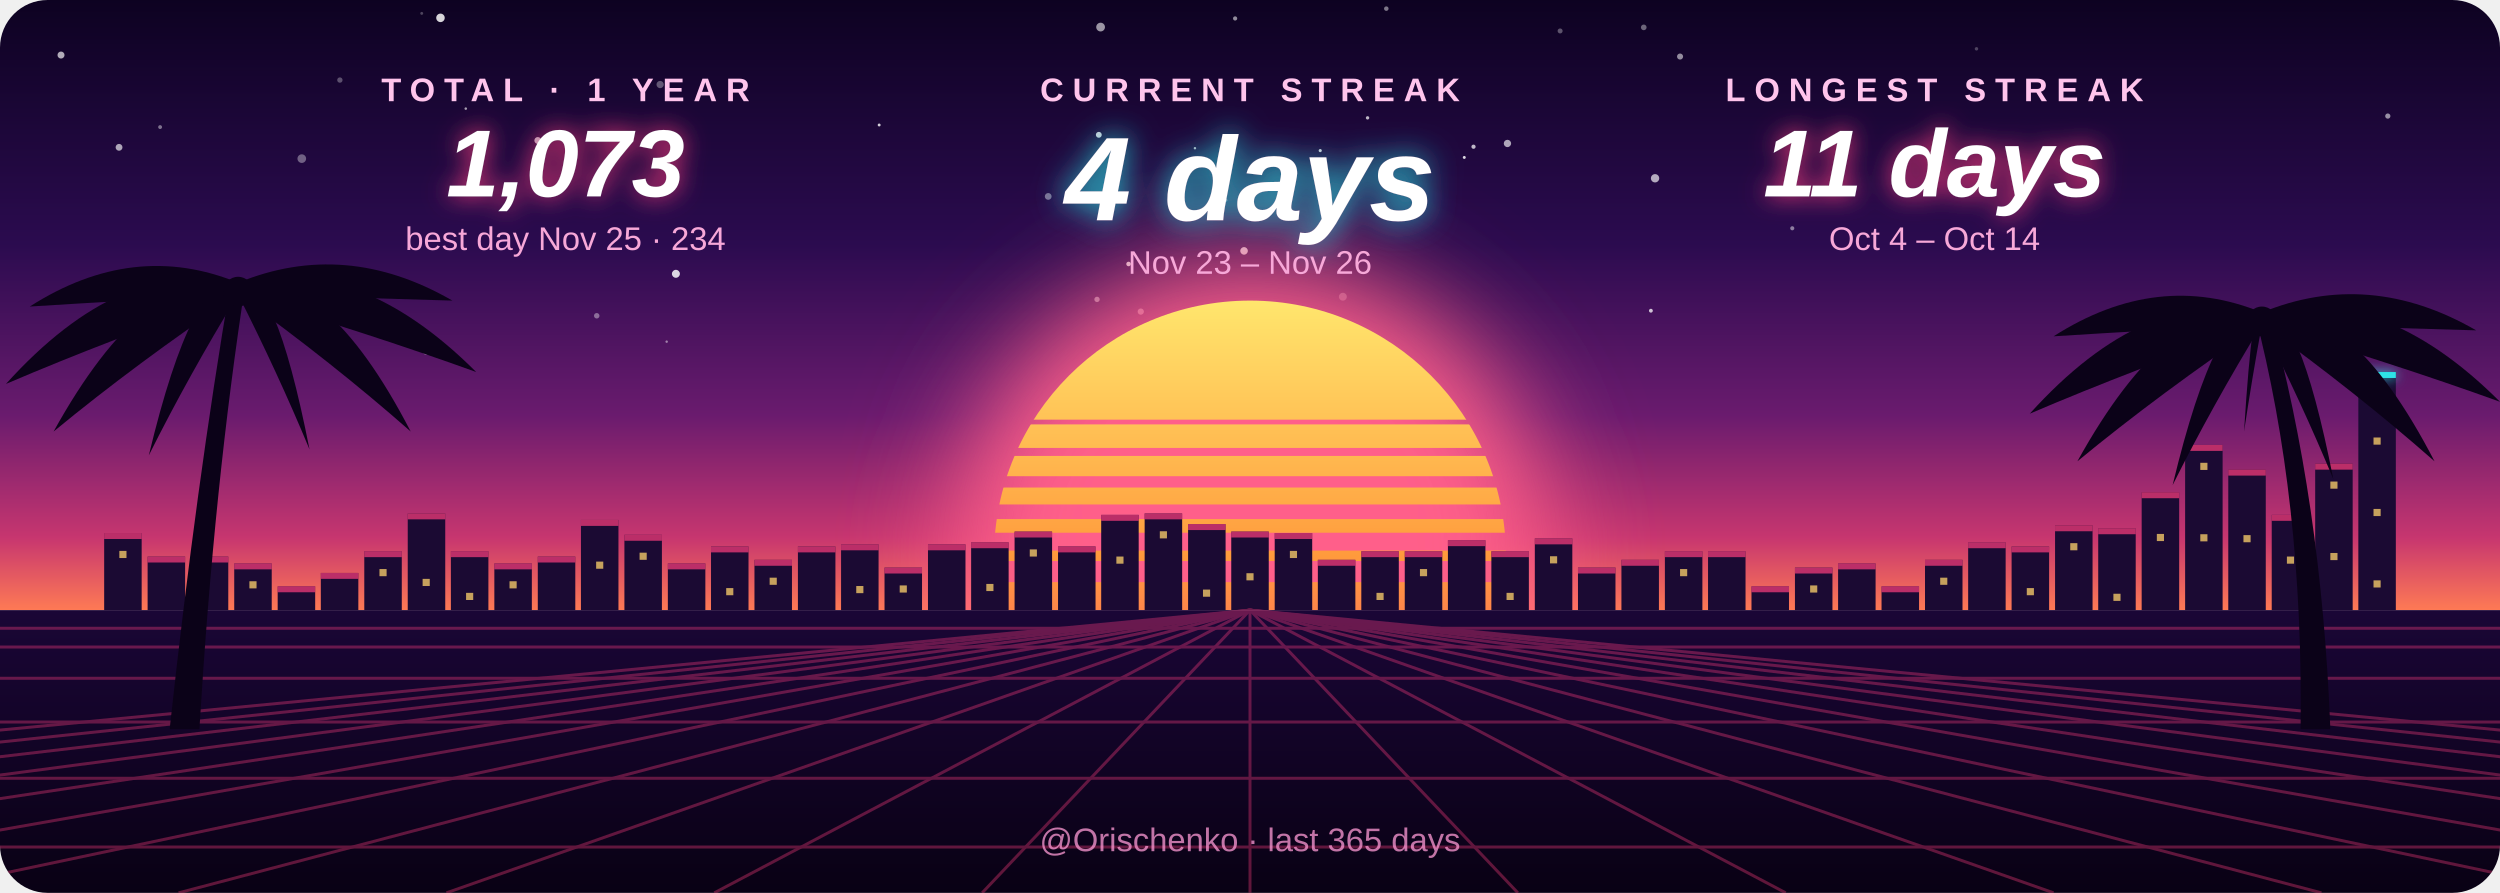
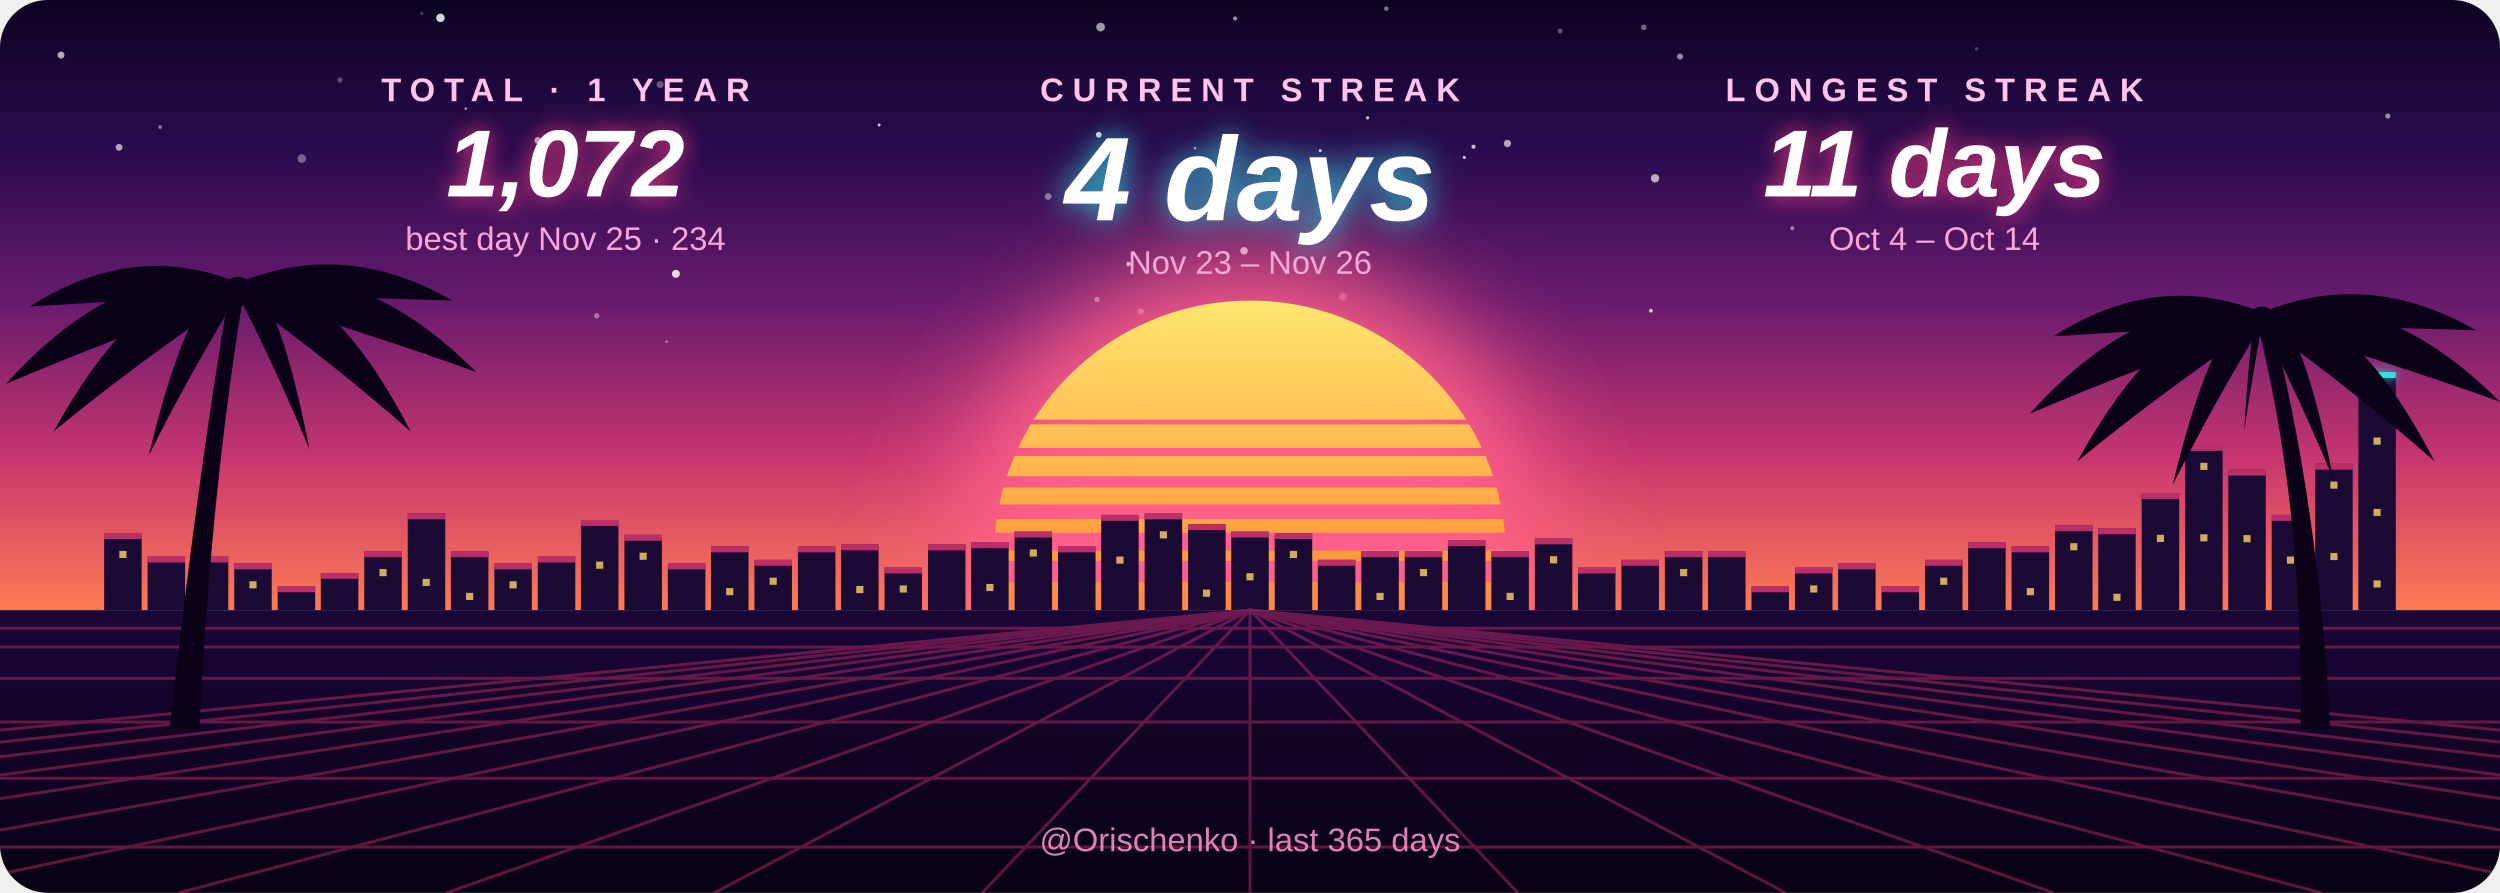
- <svg xmlns="http://www.w3.org/2000/svg" width="840" height="300" viewBox="0 0 840 300" role="img" aria-label="Orischenko: current streak 4 days, longest 11 days, 1073 contributions in the last year">
+ <svg xmlns="http://www.w3.org/2000/svg" width="840" height="300" viewBox="0 0 840 300" role="img" aria-label="Orischenko: current streak 4 days, longest 11 days, 1072 contributions in the last year">
  <style>
    text { font-family: "Segoe UI", Ubuntu, "Helvetica Neue", Arial, sans-serif; text-anchor: middle; }
    .label { font-size: 11px; letter-spacing: 3px; fill: #ffc4ec; font-weight: 600; }
-     .value { font-weight: 800; font-style: italic; }
+     .value { font-weight: 800; font-style: italic; fill: #ffffff; }
    .sub { font-size: 11px; fill: #f7a8d8; }
-     .foot { font-size: 11px; fill: #ff9ad5; opacity: 0.75; }
+     .foot { font-size: 11px; fill: #ff9ad5; opacity: 0.85; }
    .pulse { animation: pulse 4s ease-in-out infinite; }
    @keyframes pulse { 0%, 100% { opacity: 0.5; } 50% { opacity: 0.85; } }
    @media (prefers-reduced-motion: reduce) { .pulse { animation: none; } }
  </style>
  <defs>
    <clipPath id="card">
      <rect width="840" height="300" rx="16" />
    </clipPath>
    <clipPath id="above">
      <rect width="840" height="205" />
    </clipPath>
+     <clipPath id="below">
+       <rect y="205" width="840" height="95" />
+     </clipPath>
    <linearGradient id="sky" x1="0" y1="0" x2="0" y2="1">
-       <stop offset="0" stop-color="#0d0221" />
-       <stop offset="0.4" stop-color="#2b0b4f" />
-       <stop offset="0.68" stop-color="#6a1b6e" />
-       <stop offset="0.88" stop-color="#c7366f" />
-       <stop offset="1" stop-color="#ff7b54" />
+       <stop offset="0.00" stop-color="#0d0221" />
+       <stop offset="0.25" stop-color="#2b0b4f" />
+       <stop offset="0.50" stop-color="#6a1b6e" />
+       <stop offset="0.75" stop-color="#c7366f" />
+       <stop offset="1.00" stop-color="#ff7b54" />
    </linearGradient>
    <linearGradient id="sun" x1="0" y1="0" x2="0" y2="1">
-       <stop offset="0" stop-color="#ffe66d" />
-       <stop offset="0.5" stop-color="#ff9a3c" />
-       <stop offset="1" stop-color="#ff3d7f" />
+       <stop offset="0.00" stop-color="#ffe66d" />
+       <stop offset="0.50" stop-color="#ff9a3c" />
+       <stop offset="1.00" stop-color="#ff3d7f" />
    </linearGradient>
    <linearGradient id="ground" x1="0" y1="0" x2="0" y2="1">
-       <stop offset="0" stop-color="#1a0636" />
-       <stop offset="1" stop-color="#090114" />
+       <stop offset="0.00" stop-color="#1a0636" />
+       <stop offset="1.00" stop-color="#090114" />
    </linearGradient>
    <mask id="bands">
      <rect width="840" height="300" fill="#fff" />
      <rect x="0" y="141" width="840" height="1.6" fill="#000" />
      <rect x="0" y="150.5" width="840" height="2.7" fill="#000" />
      <rect x="0" y="160" width="840" height="3.8" fill="#000" />
      <rect x="0" y="169.5" width="840" height="4.9" fill="#000" />
      <rect x="0" y="179" width="840" height="6.0" fill="#000" />
      <rect x="0" y="188.5" width="840" height="7.1" fill="#000" />
    </mask>
    <filter id="blur" x="-50%" y="-50%" width="200%" height="200%">
      <feGaussianBlur stdDeviation="18" />
    </filter>
    <filter id="neon" x="-50%" y="-200%" width="200%" height="500%">
      <feGaussianBlur stdDeviation="2" result="b" />
      <feMerge>
        <feMergeNode in="b" />
        <feMergeNode in="SourceGraphic" />
      </feMerge>
    </filter>
-     <filter id="glow-pink" x="-20%" y="-40%" width="140%" height="180%">
+     <filter id="glow" x="-20%" y="-40%" width="140%" height="180%">
      <feDropShadow dx="0" dy="0" stdDeviation="4" flood-color="#ff3d7f" flood-opacity="0.9" />
    </filter>
-     <filter id="glow-cyan" x="-20%" y="-40%" width="140%" height="180%">
+     <filter id="glow-center" x="-20%" y="-40%" width="140%" height="180%">
      <feDropShadow dx="0" dy="0" stdDeviation="5" flood-color="#2de2e6" flood-opacity="0.9" />
    </filter>
  </defs>
  <g clip-path="url(#card)">
    <rect width="840" height="205" fill="url(#sky)" />
    <circle cx="411.9" cy="67.3" r="0.53" fill="#fff" opacity="0.40" />
    <circle cx="372.3" cy="60.8" r="0.49" fill="#fff" opacity="0.78" />
    <circle cx="495.1" cy="49.3" r="0.71" fill="#fff" opacity="0.72" />
    <circle cx="552.3" cy="9.2" r="0.95" fill="#fff" opacity="0.39" />
    <circle cx="564.5" cy="19.0" r="1.02" fill="#fff" opacity="0.54" />
    <circle cx="148.0" cy="6.0" r="1.43" fill="#fff" opacity="0.83" />
    <circle cx="101.4" cy="53.3" r="1.45" fill="#fff" opacity="0.36" />
    <circle cx="352.2" cy="66.0" r="1.14" fill="#fff" opacity="0.42" />
    <circle cx="143.1" cy="118.3" r="0.89" fill="#fff" opacity="0.39" />
    <circle cx="459.5" cy="39.6" r="0.57" fill="#fff" opacity="0.71" />
    <circle cx="295.4" cy="42.0" r="0.49" fill="#fff" opacity="0.81" />
    <circle cx="200.5" cy="106.1" r="0.92" fill="#fff" opacity="0.39" />
    <circle cx="506.5" cy="48.2" r="1.23" fill="#fff" opacity="0.64" />
    <circle cx="114.2" cy="26.9" r="0.90" fill="#fff" opacity="0.30" />
    <circle cx="40.0" cy="49.5" r="1.15" fill="#fff" opacity="0.64" />
    <circle cx="802.3" cy="39.0" r="0.88" fill="#fff" opacity="0.55" />
    <circle cx="368.6" cy="100.6" r="0.90" fill="#fff" opacity="0.51" />
    <circle cx="221.8" cy="28.4" r="1.22" fill="#fff" opacity="0.33" />
    <circle cx="227.1" cy="92.0" r="1.34" fill="#fff" opacity="0.83" />
    <circle cx="778.6" cy="103.2" r="1.22" fill="#fff" opacity="0.63" />
    <circle cx="465.8" cy="2.9" r="0.76" fill="#fff" opacity="0.46" />
    <circle cx="180.7" cy="47.2" r="1.15" fill="#fff" opacity="0.69" />
    <circle cx="224.0" cy="114.8" r="0.41" fill="#fff" opacity="0.47" />
    <circle cx="492.0" cy="52.9" r="0.50" fill="#fff" opacity="0.84" />
    <circle cx="383.3" cy="104.7" r="1.05" fill="#fff" opacity="0.53" />
    <circle cx="105.1" cy="95.2" r="1.39" fill="#fff" opacity="0.41" />
    <circle cx="20.5" cy="18.5" r="1.18" fill="#fff" opacity="0.67" />
    <circle cx="554.7" cy="104.4" r="0.65" fill="#fff" opacity="0.75" />
    <circle cx="141.7" cy="4.5" r="0.49" fill="#fff" opacity="0.26" />
    <circle cx="451.2" cy="99.7" r="1.33" fill="#fff" opacity="0.34" />
    <circle cx="415.0" cy="6.2" r="0.71" fill="#fff" opacity="0.54" />
    <circle cx="53.8" cy="42.7" r="0.65" fill="#fff" opacity="0.43" />
    <circle cx="664.1" cy="16.4" r="0.58" fill="#fff" opacity="0.25" />
    <circle cx="524.2" cy="10.4" r="0.84" fill="#fff" opacity="0.32" />
    <circle cx="401.5" cy="49.8" r="0.41" fill="#fff" opacity="0.70" />
    <circle cx="379.2" cy="88.7" r="0.77" fill="#fff" opacity="0.81" />
    <circle cx="602.2" cy="76.7" r="0.69" fill="#fff" opacity="0.47" />
    <circle cx="64.8" cy="105.7" r="0.49" fill="#fff" opacity="0.29" />
    <circle cx="156.5" cy="36.5" r="0.43" fill="#fff" opacity="0.61" />
    <circle cx="369.2" cy="45.3" r="0.99" fill="#fff" opacity="0.79" />
    <circle cx="443.6" cy="50.6" r="0.53" fill="#fff" opacity="0.79" />
    <circle cx="556.1" cy="59.9" r="1.40" fill="#fff" opacity="0.66" />
    <circle cx="385.1" cy="116.0" r="1.37" fill="#fff" opacity="0.50" />
    <circle cx="418.0" cy="84.3" r="1.27" fill="#fff" opacity="0.80" />
    <circle cx="457.9" cy="118.8" r="1.10" fill="#fff" opacity="0.75" />
    <circle cx="369.8" cy="9.1" r="1.47" fill="#fff" opacity="0.58" />
    <g clip-path="url(#above)">
      <circle class="pulse" cx="420" cy="187" r="100" fill="#ff5e8a" filter="url(#blur)" />
      <circle cx="420" cy="187" r="86" fill="url(#sun)" mask="url(#bands)" />
    </g>
    <rect x="35.0" y="179.1" width="12.6" height="25.9" fill="#1b0a33" />
    <rect x="35.0" y="179.1" width="12.6" height="2" fill="#ff3d7f" opacity="0.7" />
-     <rect x="40.1" y="185.1" width="2.4" height="2.4" fill="#ffd36b" opacity="0.75" />
+     <rect x="40.1" y="185.1" width="2.4" height="2.4" fill="#ffd36b" opacity="0.8" />
    <rect x="49.6" y="187.0" width="12.6" height="18.0" fill="#1b0a33" />
    <rect x="49.6" y="187.0" width="12.6" height="2" fill="#ff3d7f" opacity="0.7" />
    <rect x="64.1" y="187.0" width="12.6" height="18.0" fill="#1b0a33" />
    <rect x="64.1" y="187.0" width="12.6" height="2" fill="#ff3d7f" opacity="0.7" />
    <rect x="78.7" y="189.3" width="12.6" height="15.7" fill="#1b0a33" />
    <rect x="78.7" y="189.3" width="12.6" height="2" fill="#ff3d7f" opacity="0.7" />
-     <rect x="83.8" y="195.3" width="2.4" height="2.4" fill="#ffd36b" opacity="0.75" />
+     <rect x="83.8" y="195.3" width="2.4" height="2.4" fill="#ffd36b" opacity="0.8" />
    <rect x="93.3" y="197.0" width="12.6" height="8.0" fill="#1b0a33" />
    <rect x="93.3" y="197.0" width="12.6" height="2" fill="#ff3d7f" opacity="0.7" />
    <rect x="107.8" y="192.5" width="12.6" height="12.5" fill="#1b0a33" />
    <rect x="107.8" y="192.5" width="12.6" height="2" fill="#ff3d7f" opacity="0.7" />
    <rect x="122.4" y="185.2" width="12.6" height="19.8" fill="#1b0a33" />
    <rect x="122.4" y="185.2" width="12.6" height="2" fill="#ff3d7f" opacity="0.7" />
-     <rect x="127.5" y="191.2" width="2.4" height="2.4" fill="#ffd36b" opacity="0.75" />
+     <rect x="127.5" y="191.2" width="2.4" height="2.4" fill="#ffd36b" opacity="0.8" />
    <rect x="137.0" y="172.5" width="12.6" height="32.5" fill="#1b0a33" />
    <rect x="137.0" y="172.5" width="12.6" height="2" fill="#ff3d7f" opacity="0.7" />
-     <rect x="142.0" y="194.5" width="2.4" height="2.4" fill="#ffd36b" opacity="0.75" />
+     <rect x="142.0" y="194.5" width="2.4" height="2.4" fill="#ffd36b" opacity="0.8" />
    <rect x="151.5" y="185.2" width="12.6" height="19.8" fill="#1b0a33" />
    <rect x="151.5" y="185.2" width="12.6" height="2" fill="#ff3d7f" opacity="0.7" />
-     <rect x="156.6" y="199.2" width="2.4" height="2.4" fill="#ffd36b" opacity="0.75" />
+     <rect x="156.6" y="199.2" width="2.4" height="2.4" fill="#ffd36b" opacity="0.8" />
    <rect x="166.1" y="189.3" width="12.6" height="15.7" fill="#1b0a33" />
    <rect x="166.1" y="189.3" width="12.6" height="2" fill="#ff3d7f" opacity="0.7" />
-     <rect x="171.2" y="195.3" width="2.4" height="2.4" fill="#ffd36b" opacity="0.75" />
+     <rect x="171.2" y="195.3" width="2.4" height="2.4" fill="#ffd36b" opacity="0.8" />
    <rect x="180.7" y="187.0" width="12.6" height="18.0" fill="#1b0a33" />
    <rect x="180.7" y="187.0" width="12.6" height="2" fill="#ff3d7f" opacity="0.7" />
    <rect x="195.2" y="174.7" width="12.6" height="30.3" fill="#1b0a33" />
    <rect x="195.2" y="174.7" width="12.6" height="2" fill="#ff3d7f" opacity="0.7" />
-     <rect x="200.3" y="188.7" width="2.4" height="2.4" fill="#ffd36b" opacity="0.75" />
+     <rect x="200.3" y="188.7" width="2.4" height="2.4" fill="#ffd36b" opacity="0.8" />
    <rect x="209.8" y="179.7" width="12.6" height="25.3" fill="#1b0a33" />
    <rect x="209.8" y="179.7" width="12.6" height="2" fill="#ff3d7f" opacity="0.7" />
-     <rect x="214.9" y="185.7" width="2.4" height="2.4" fill="#ffd36b" opacity="0.75" />
+     <rect x="214.9" y="185.7" width="2.4" height="2.4" fill="#ffd36b" opacity="0.8" />
    <rect x="224.4" y="189.3" width="12.6" height="15.7" fill="#1b0a33" />
    <rect x="224.4" y="189.3" width="12.6" height="2" fill="#ff3d7f" opacity="0.7" />
    <rect x="238.9" y="183.6" width="12.6" height="21.4" fill="#1b0a33" />
    <rect x="238.9" y="183.6" width="12.6" height="2" fill="#ff3d7f" opacity="0.7" />
-     <rect x="244.0" y="197.6" width="2.4" height="2.4" fill="#ffd36b" opacity="0.75" />
+     <rect x="244.0" y="197.6" width="2.4" height="2.4" fill="#ffd36b" opacity="0.8" />
    <rect x="253.5" y="188.1" width="12.6" height="16.9" fill="#1b0a33" />
    <rect x="253.5" y="188.1" width="12.6" height="2" fill="#ff3d7f" opacity="0.7" />
-     <rect x="258.6" y="194.1" width="2.4" height="2.4" fill="#ffd36b" opacity="0.75" />
+     <rect x="258.6" y="194.1" width="2.4" height="2.4" fill="#ffd36b" opacity="0.8" />
    <rect x="268.1" y="183.6" width="12.6" height="21.4" fill="#1b0a33" />
    <rect x="268.1" y="183.6" width="12.6" height="2" fill="#ff3d7f" opacity="0.7" />
    <rect x="282.6" y="182.9" width="12.6" height="22.1" fill="#1b0a33" />
    <rect x="282.6" y="182.9" width="12.6" height="2" fill="#ff3d7f" opacity="0.7" />
-     <rect x="287.7" y="196.9" width="2.4" height="2.4" fill="#ffd36b" opacity="0.75" />
+     <rect x="287.7" y="196.9" width="2.4" height="2.4" fill="#ffd36b" opacity="0.8" />
    <rect x="297.2" y="190.7" width="12.6" height="14.3" fill="#1b0a33" />
    <rect x="297.2" y="190.7" width="12.6" height="2" fill="#ff3d7f" opacity="0.7" />
-     <rect x="302.3" y="196.7" width="2.4" height="2.4" fill="#ffd36b" opacity="0.75" />
+     <rect x="302.3" y="196.7" width="2.4" height="2.4" fill="#ffd36b" opacity="0.8" />
    <rect x="311.8" y="182.9" width="12.6" height="22.1" fill="#1b0a33" />
    <rect x="311.8" y="182.9" width="12.6" height="2" fill="#ff3d7f" opacity="0.7" />
    <rect x="326.3" y="182.2" width="12.6" height="22.8" fill="#1b0a33" />
    <rect x="326.3" y="182.2" width="12.6" height="2" fill="#ff3d7f" opacity="0.7" />
-     <rect x="331.4" y="196.2" width="2.4" height="2.4" fill="#ffd36b" opacity="0.75" />
+     <rect x="331.4" y="196.2" width="2.4" height="2.4" fill="#ffd36b" opacity="0.8" />
    <rect x="340.9" y="178.6" width="12.6" height="26.4" fill="#1b0a33" />
    <rect x="340.9" y="178.6" width="12.6" height="2" fill="#ff3d7f" opacity="0.7" />
-     <rect x="346.0" y="184.6" width="2.4" height="2.4" fill="#ffd36b" opacity="0.75" />
+     <rect x="346.0" y="184.6" width="2.4" height="2.4" fill="#ffd36b" opacity="0.8" />
    <rect x="355.5" y="183.6" width="12.6" height="21.4" fill="#1b0a33" />
    <rect x="355.5" y="183.6" width="12.6" height="2" fill="#ff3d7f" opacity="0.7" />
    <rect x="370.0" y="173.0" width="12.6" height="32.0" fill="#1b0a33" />
    <rect x="370.0" y="173.0" width="12.6" height="2" fill="#ff3d7f" opacity="0.7" />
-     <rect x="375.1" y="187.0" width="2.4" height="2.4" fill="#ffd36b" opacity="0.75" />
+     <rect x="375.1" y="187.0" width="2.4" height="2.4" fill="#ffd36b" opacity="0.8" />
    <rect x="384.6" y="172.5" width="12.6" height="32.5" fill="#1b0a33" />
    <rect x="384.6" y="172.5" width="12.6" height="2" fill="#ff3d7f" opacity="0.7" />
-     <rect x="389.7" y="178.5" width="2.4" height="2.4" fill="#ffd36b" opacity="0.75" />
+     <rect x="389.7" y="178.5" width="2.4" height="2.4" fill="#ffd36b" opacity="0.8" />
    <rect x="399.2" y="176.1" width="12.6" height="28.9" fill="#1b0a33" />
    <rect x="399.2" y="176.1" width="12.6" height="2" fill="#ff3d7f" opacity="0.7" />
-     <rect x="404.2" y="198.1" width="2.4" height="2.4" fill="#ffd36b" opacity="0.75" />
+     <rect x="404.2" y="198.1" width="2.4" height="2.4" fill="#ffd36b" opacity="0.8" />
    <rect x="413.7" y="178.6" width="12.6" height="26.4" fill="#1b0a33" />
    <rect x="413.7" y="178.6" width="12.6" height="2" fill="#ff3d7f" opacity="0.7" />
-     <rect x="418.8" y="192.6" width="2.4" height="2.4" fill="#ffd36b" opacity="0.75" />
+     <rect x="418.8" y="192.6" width="2.4" height="2.4" fill="#ffd36b" opacity="0.8" />
    <rect x="428.3" y="179.1" width="12.6" height="25.9" fill="#1b0a33" />
    <rect x="428.3" y="179.1" width="12.6" height="2" fill="#ff3d7f" opacity="0.7" />
-     <rect x="433.4" y="185.1" width="2.4" height="2.4" fill="#ffd36b" opacity="0.75" />
+     <rect x="433.4" y="185.1" width="2.4" height="2.4" fill="#ffd36b" opacity="0.8" />
    <rect x="442.8" y="188.1" width="12.6" height="16.9" fill="#1b0a33" />
    <rect x="442.8" y="188.1" width="12.6" height="2" fill="#ff3d7f" opacity="0.7" />
    <rect x="457.4" y="185.2" width="12.6" height="19.8" fill="#1b0a33" />
    <rect x="457.4" y="185.2" width="12.6" height="2" fill="#ff3d7f" opacity="0.7" />
-     <rect x="462.5" y="199.2" width="2.4" height="2.4" fill="#ffd36b" opacity="0.75" />
+     <rect x="462.5" y="199.2" width="2.4" height="2.4" fill="#ffd36b" opacity="0.8" />
    <rect x="472.0" y="185.2" width="12.6" height="19.8" fill="#1b0a33" />
    <rect x="472.0" y="185.2" width="12.6" height="2" fill="#ff3d7f" opacity="0.7" />
-     <rect x="477.1" y="191.2" width="2.4" height="2.4" fill="#ffd36b" opacity="0.75" />
+     <rect x="477.1" y="191.2" width="2.4" height="2.4" fill="#ffd36b" opacity="0.8" />
    <rect x="486.5" y="181.5" width="12.6" height="23.5" fill="#1b0a33" />
    <rect x="486.5" y="181.5" width="12.6" height="2" fill="#ff3d7f" opacity="0.7" />
    <rect x="501.1" y="185.2" width="12.6" height="19.8" fill="#1b0a33" />
    <rect x="501.1" y="185.2" width="12.6" height="2" fill="#ff3d7f" opacity="0.7" />
-     <rect x="506.2" y="199.2" width="2.4" height="2.4" fill="#ffd36b" opacity="0.75" />
+     <rect x="506.2" y="199.2" width="2.4" height="2.4" fill="#ffd36b" opacity="0.8" />
    <rect x="515.7" y="180.9" width="12.6" height="24.1" fill="#1b0a33" />
    <rect x="515.7" y="180.9" width="12.6" height="2" fill="#ff3d7f" opacity="0.7" />
-     <rect x="520.8" y="186.9" width="2.4" height="2.4" fill="#ffd36b" opacity="0.75" />
+     <rect x="520.8" y="186.9" width="2.4" height="2.4" fill="#ffd36b" opacity="0.8" />
    <rect x="530.2" y="190.7" width="12.6" height="14.3" fill="#1b0a33" />
    <rect x="530.2" y="190.7" width="12.6" height="2" fill="#ff3d7f" opacity="0.7" />
    <rect x="544.8" y="188.1" width="12.6" height="16.9" fill="#1b0a33" />
    <rect x="544.8" y="188.1" width="12.6" height="2" fill="#ff3d7f" opacity="0.7" />
    <rect x="559.4" y="185.2" width="12.6" height="19.8" fill="#1b0a33" />
    <rect x="559.4" y="185.2" width="12.6" height="2" fill="#ff3d7f" opacity="0.7" />
-     <rect x="564.5" y="191.2" width="2.4" height="2.4" fill="#ffd36b" opacity="0.75" />
+     <rect x="564.5" y="191.2" width="2.4" height="2.4" fill="#ffd36b" opacity="0.8" />
    <rect x="573.9" y="185.2" width="12.6" height="19.8" fill="#1b0a33" />
    <rect x="573.9" y="185.2" width="12.6" height="2" fill="#ff3d7f" opacity="0.7" />
    <rect x="588.5" y="197.0" width="12.6" height="8.0" fill="#1b0a33" />
    <rect x="588.5" y="197.0" width="12.6" height="2" fill="#ff3d7f" opacity="0.7" />
    <rect x="603.1" y="190.7" width="12.6" height="14.3" fill="#1b0a33" />
    <rect x="603.1" y="190.7" width="12.6" height="2" fill="#ff3d7f" opacity="0.7" />
-     <rect x="608.2" y="196.7" width="2.4" height="2.4" fill="#ffd36b" opacity="0.75" />
+     <rect x="608.2" y="196.7" width="2.4" height="2.4" fill="#ffd36b" opacity="0.8" />
    <rect x="617.6" y="189.3" width="12.6" height="15.7" fill="#1b0a33" />
    <rect x="617.6" y="189.3" width="12.6" height="2" fill="#ff3d7f" opacity="0.7" />
    <rect x="632.2" y="197.0" width="12.6" height="8.0" fill="#1b0a33" />
    <rect x="632.2" y="197.0" width="12.6" height="2" fill="#ff3d7f" opacity="0.7" />
    <rect x="646.8" y="188.1" width="12.6" height="16.9" fill="#1b0a33" />
    <rect x="646.8" y="188.1" width="12.6" height="2" fill="#ff3d7f" opacity="0.7" />
-     <rect x="651.9" y="194.1" width="2.4" height="2.4" fill="#ffd36b" opacity="0.75" />
+     <rect x="651.9" y="194.1" width="2.4" height="2.4" fill="#ffd36b" opacity="0.8" />
    <rect x="661.3" y="182.2" width="12.6" height="22.8" fill="#1b0a33" />
    <rect x="661.3" y="182.2" width="12.6" height="2" fill="#ff3d7f" opacity="0.7" />
    <rect x="675.9" y="183.6" width="12.6" height="21.4" fill="#1b0a33" />
    <rect x="675.9" y="183.6" width="12.6" height="2" fill="#ff3d7f" opacity="0.7" />
-     <rect x="681.0" y="197.6" width="2.4" height="2.4" fill="#ffd36b" opacity="0.75" />
+     <rect x="681.0" y="197.6" width="2.4" height="2.4" fill="#ffd36b" opacity="0.8" />
    <rect x="690.5" y="176.5" width="12.6" height="28.5" fill="#1b0a33" />
    <rect x="690.5" y="176.5" width="12.6" height="2" fill="#ff3d7f" opacity="0.7" />
-     <rect x="695.6" y="182.5" width="2.4" height="2.4" fill="#ffd36b" opacity="0.75" />
+     <rect x="695.6" y="182.5" width="2.4" height="2.4" fill="#ffd36b" opacity="0.8" />
    <rect x="705.0" y="177.5" width="12.6" height="27.5" fill="#1b0a33" />
    <rect x="705.0" y="177.5" width="12.6" height="2" fill="#ff3d7f" opacity="0.7" />
-     <rect x="710.1" y="199.5" width="2.4" height="2.4" fill="#ffd36b" opacity="0.75" />
-     <rect x="719.6" y="165.4" width="12.6" height="39.6" fill="#1b0a33" />
-     <rect x="719.6" y="165.4" width="12.6" height="2" fill="#ff3d7f" opacity="0.7" />
-     <rect x="724.7" y="179.4" width="2.4" height="2.4" fill="#ffd36b" opacity="0.75" />
+     <rect x="710.1" y="199.5" width="2.4" height="2.4" fill="#ffd36b" opacity="0.8" />
+     <rect x="719.6" y="165.7" width="12.6" height="39.3" fill="#1b0a33" />
+     <rect x="719.6" y="165.7" width="12.6" height="2" fill="#ff3d7f" opacity="0.7" />
+     <rect x="724.7" y="179.7" width="2.4" height="2.4" fill="#ffd36b" opacity="0.8" />
    <rect x="734.2" y="149.5" width="12.6" height="55.5" fill="#1b0a33" />
    <rect x="734.2" y="149.5" width="12.6" height="2" fill="#ff3d7f" opacity="0.7" />
-     <rect x="739.3" y="155.5" width="2.4" height="2.4" fill="#ffd36b" opacity="0.75" />
-     <rect x="739.3" y="179.5" width="2.4" height="2.4" fill="#ffd36b" opacity="0.75" />
+     <rect x="739.3" y="155.5" width="2.4" height="2.4" fill="#ffd36b" opacity="0.8" />
+     <rect x="739.3" y="179.5" width="2.4" height="2.4" fill="#ffd36b" opacity="0.8" />
    <rect x="748.7" y="157.8" width="12.6" height="47.2" fill="#1b0a33" />
    <rect x="748.7" y="157.8" width="12.6" height="2" fill="#ff3d7f" opacity="0.7" />
-     <rect x="753.8" y="179.8" width="2.4" height="2.4" fill="#ffd36b" opacity="0.75" />
+     <rect x="753.8" y="179.8" width="2.4" height="2.4" fill="#ffd36b" opacity="0.8" />
    <rect x="763.3" y="173.0" width="12.6" height="32.0" fill="#1b0a33" />
    <rect x="763.3" y="173.0" width="12.6" height="2" fill="#ff3d7f" opacity="0.7" />
-     <rect x="768.4" y="187.0" width="2.4" height="2.4" fill="#ffd36b" opacity="0.75" />
+     <rect x="768.4" y="187.0" width="2.4" height="2.4" fill="#ffd36b" opacity="0.8" />
    <rect x="777.9" y="155.8" width="12.6" height="49.2" fill="#1b0a33" />
    <rect x="777.9" y="155.8" width="12.6" height="2" fill="#ff3d7f" opacity="0.7" />
-     <rect x="783.0" y="161.8" width="2.4" height="2.4" fill="#ffd36b" opacity="0.75" />
-     <rect x="783.0" y="185.8" width="2.4" height="2.4" fill="#ffd36b" opacity="0.75" />
+     <rect x="783.0" y="161.8" width="2.4" height="2.4" fill="#ffd36b" opacity="0.8" />
+     <rect x="783.0" y="185.8" width="2.4" height="2.4" fill="#ffd36b" opacity="0.8" />
    <rect x="792.4" y="125.0" width="12.6" height="80.0" fill="#1b0a33" />
    <rect x="792.4" y="125.0" width="12.6" height="2" fill="#2de2e6" opacity="1" filter="url(#neon)" />
-     <rect x="797.5" y="147.0" width="2.4" height="2.4" fill="#ffd36b" opacity="0.75" />
-     <rect x="797.5" y="171.0" width="2.4" height="2.4" fill="#ffd36b" opacity="0.75" />
-     <rect x="797.5" y="195.0" width="2.4" height="2.4" fill="#ffd36b" opacity="0.75" />
+     <rect x="797.5" y="147.0" width="2.4" height="2.4" fill="#ffd36b" opacity="0.8" />
+     <rect x="797.5" y="171.0" width="2.4" height="2.4" fill="#ffd36b" opacity="0.8" />
+     <rect x="797.5" y="195.0" width="2.4" height="2.4" fill="#ffd36b" opacity="0.8" />
    <rect y="205" width="840" height="95" fill="url(#ground)" />
    <g stroke="#ff3d7f" stroke-width="1" opacity="0.35">
      <line x1="0" y1="211.1" x2="840" y2="211.1" />
      <line x1="0" y1="217.4" x2="840" y2="217.4" />
      <line x1="0" y1="227.9" x2="840" y2="227.9" />
      <line x1="0" y1="242.6" x2="840" y2="242.6" />
      <line x1="0" y1="261.5" x2="840" y2="261.5" />
      <line x1="0" y1="284.6" x2="840" y2="284.6" />
      <line x1="0" y1="311.9" x2="840" y2="311.9" />
      <line x1="420" y1="205" x2="-570" y2="300" />
      <line x1="420" y1="205" x2="-480" y2="300" />
      <line x1="420" y1="205" x2="-390" y2="300" />
      <line x1="420" y1="205" x2="-300" y2="300" />
      <line x1="420" y1="205" x2="-210" y2="300" />
      <line x1="420" y1="205" x2="-120" y2="300" />
      <line x1="420" y1="205" x2="-30" y2="300" />
      <line x1="420" y1="205" x2="60" y2="300" />
      <line x1="420" y1="205" x2="150" y2="300" />
      <line x1="420" y1="205" x2="240" y2="300" />
      <line x1="420" y1="205" x2="330" y2="300" />
      <line x1="420" y1="205" x2="420" y2="300" />
      <line x1="420" y1="205" x2="510" y2="300" />
      <line x1="420" y1="205" x2="600" y2="300" />
      <line x1="420" y1="205" x2="690" y2="300" />
      <line x1="420" y1="205" x2="780" y2="300" />
      <line x1="420" y1="205" x2="870" y2="300" />
      <line x1="420" y1="205" x2="960" y2="300" />
      <line x1="420" y1="205" x2="1050" y2="300" />
      <line x1="420" y1="205" x2="1140" y2="300" />
      <line x1="420" y1="205" x2="1230" y2="300" />
      <line x1="420" y1="205" x2="1320" y2="300" />
      <line x1="420" y1="205" x2="1410" y2="300" />
    </g>
    <line x1="0" y1="205" x2="840" y2="205" stroke="#ff6ec7" stroke-width="2" filter="url(#neon)" />
    <g fill="#0b0218">
-       <path d="M57 245 Q66 162.5 77.5 95 L82.5 95 Q72 162.5 67 245Z" />
+       <path d="M57 245 Q66 162.5 77.5 95 L82.5 95 Q71 162.5 67 245Z" />
      <path d="M80 95 Q41 85.8 2 129 Q37.1 114 80 99Z" />
      <path d="M80 95 Q49 89 18 145 Q45.9 122 80 99Z" />
      <path d="M80 95 Q65 90.6 50 153 Q63.5 126 80 99Z" />
      <path d="M80 95 Q77 87 74 135 Q76.7 117 80 99Z" />
      <path d="M80 95 Q92 90.2 104 151 Q93.2 125 80 99Z" />
      <path d="M80 95 Q109 89 138 145 Q111.9 122 80 99Z" />
      <path d="M80 95 Q120 85 160 125 Q124 112 80 99Z" />
      <path d="M80 95 Q45 80.6 10 103 Q41.5 101 80 99Z" />
      <path d="M80 95 Q116 80.2 152 101 Q119.6 100 80 99Z" />
      <circle cx="80" cy="98" r="5" />
    </g>
    <g fill="#0b0218">
-       <path d="M773 245 Q774 168 757.5 105 L762.5 105 Q780 168 783 245Z" />
+       <path d="M773 245 Q774 168 757.5 105 L762.5 105 Q779 168 783 245Z" />
      <path d="M760 105 Q721 95.8 682 139 Q717.1 124 760 109Z" />
      <path d="M760 105 Q729 99 698 155 Q725.9 132 760 109Z" />
      <path d="M760 105 Q745 100.6 730 163 Q743.5 136 760 109Z" />
      <path d="M760 105 Q757 97 754 145 Q756.7 127 760 109Z" />
      <path d="M760 105 Q772 100.2 784 161 Q773.2 135 760 109Z" />
      <path d="M760 105 Q789 99 818 155 Q791.9 132 760 109Z" />
      <path d="M760 105 Q800 95 840 135 Q804 122 760 109Z" />
      <path d="M760 105 Q725 90.6 690 113 Q721.5 111 760 109Z" />
      <path d="M760 105 Q796 90.2 832 111 Q799.6 110 760 109Z" />
      <circle cx="760" cy="108" r="5" />
    </g>
    <text x="190" y="34" class="label">TOTAL · 1 YEAR</text>
-     <text x="190" y="66" class="value" font-size="32" fill="#fff" filter="url(#glow-pink)">1,073</text>
+     <text x="190" y="66" class="value" font-size="32" filter="url(#glow)">1,072</text>
    <text x="190" y="84" class="sub">best day Nov 25 · 234</text>
    <text x="420" y="34" class="label">CURRENT STREAK</text>
-     <text x="420" y="74" class="value" font-size="40" fill="#fff" filter="url(#glow-cyan)">4 days</text>
+     <text x="420" y="74" class="value" font-size="40" filter="url(#glow-center)">4 days</text>
    <text x="420" y="92" class="sub">Nov 23 – Nov 26</text>
    <text x="650" y="34" class="label">LONGEST STREAK</text>
-     <text x="650" y="66" class="value" font-size="32" fill="#fff" filter="url(#glow-pink)">11 days</text>
+     <text x="650" y="66" class="value" font-size="32" filter="url(#glow)">11 days</text>
    <text x="650" y="84" class="sub">Oct 4 – Oct 14</text>
    <text x="420" y="286" class="foot">@Orischenko · last 365 days</text>
  </g>
</svg>
